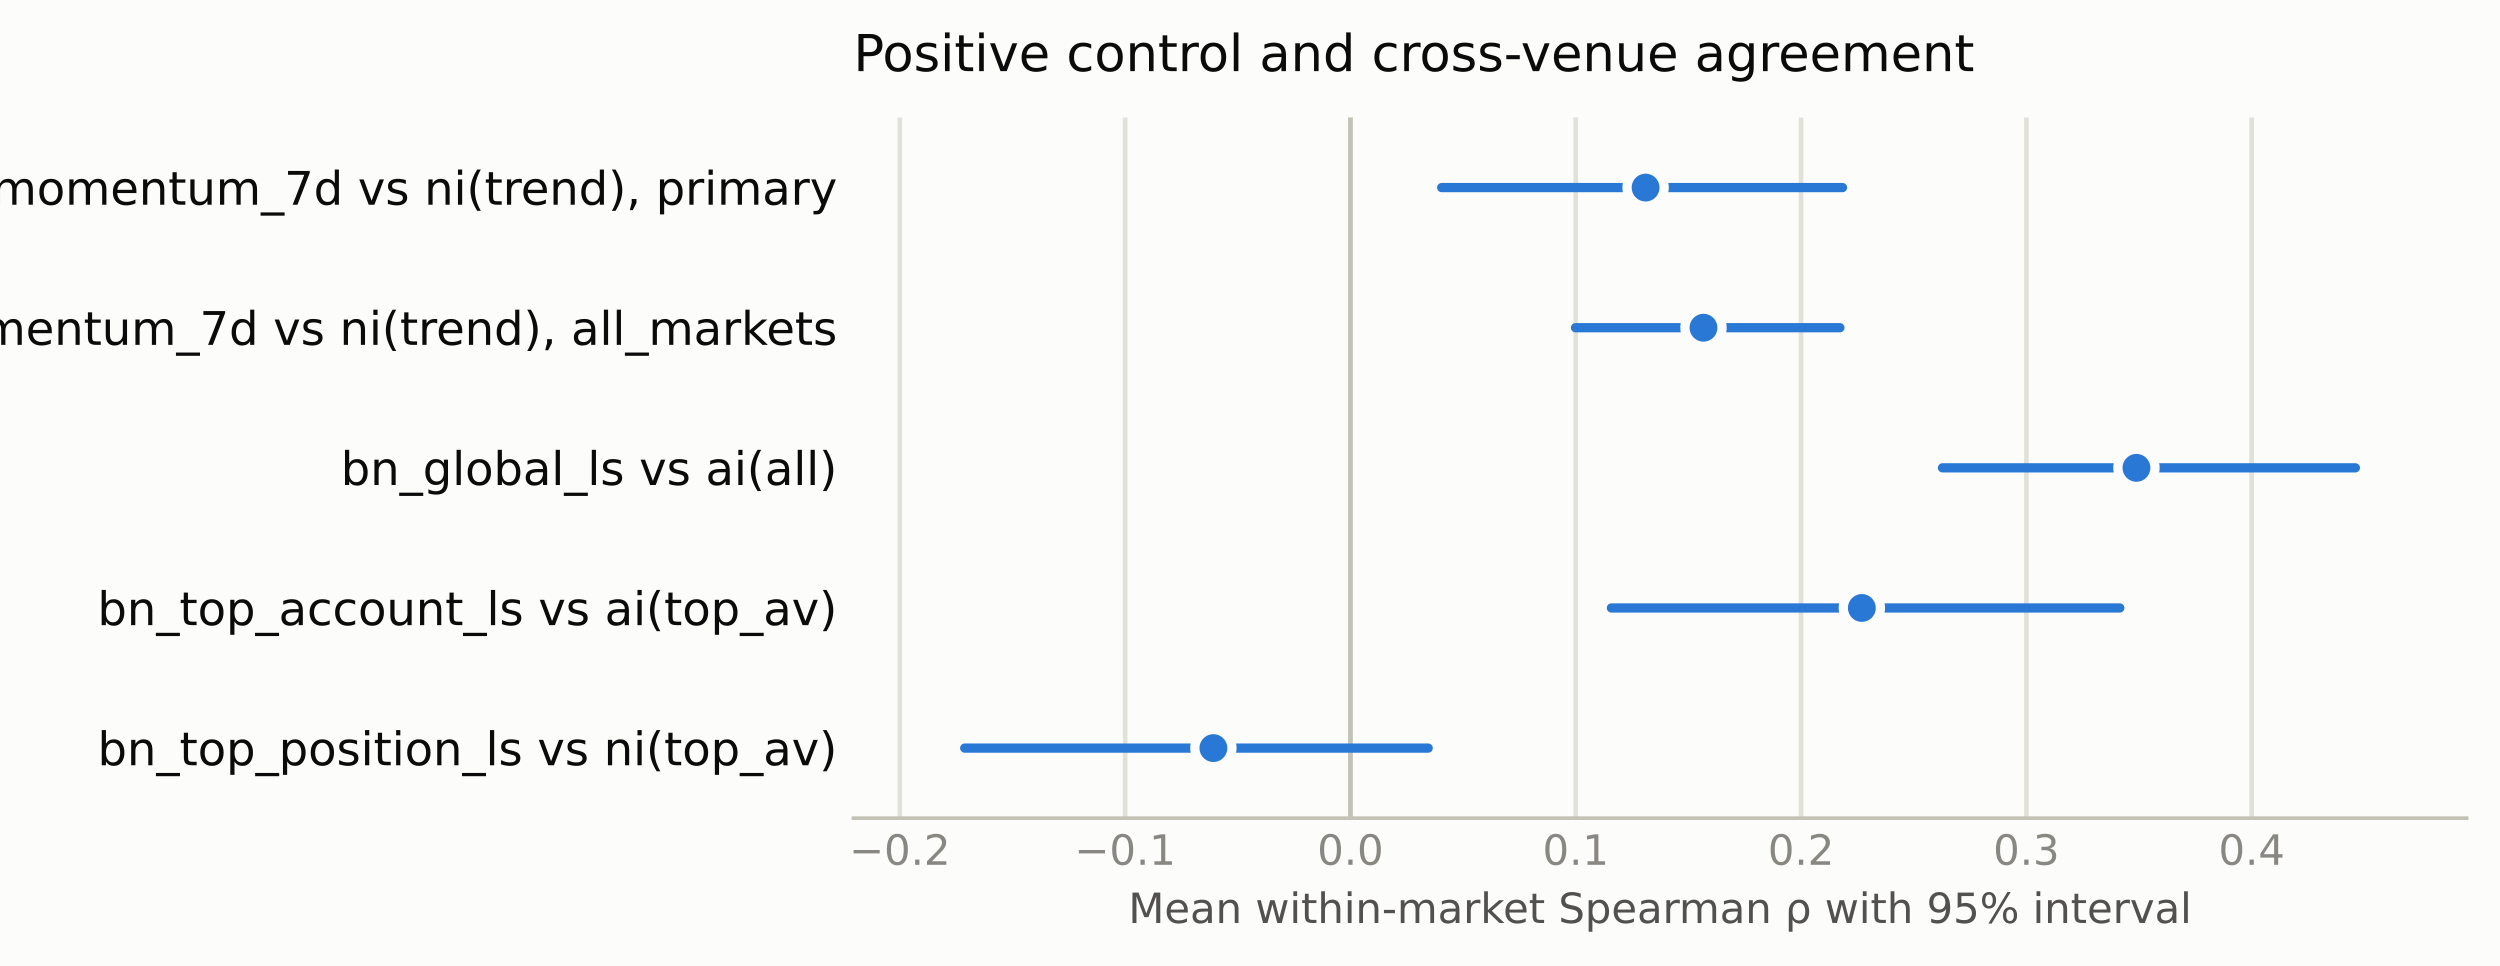
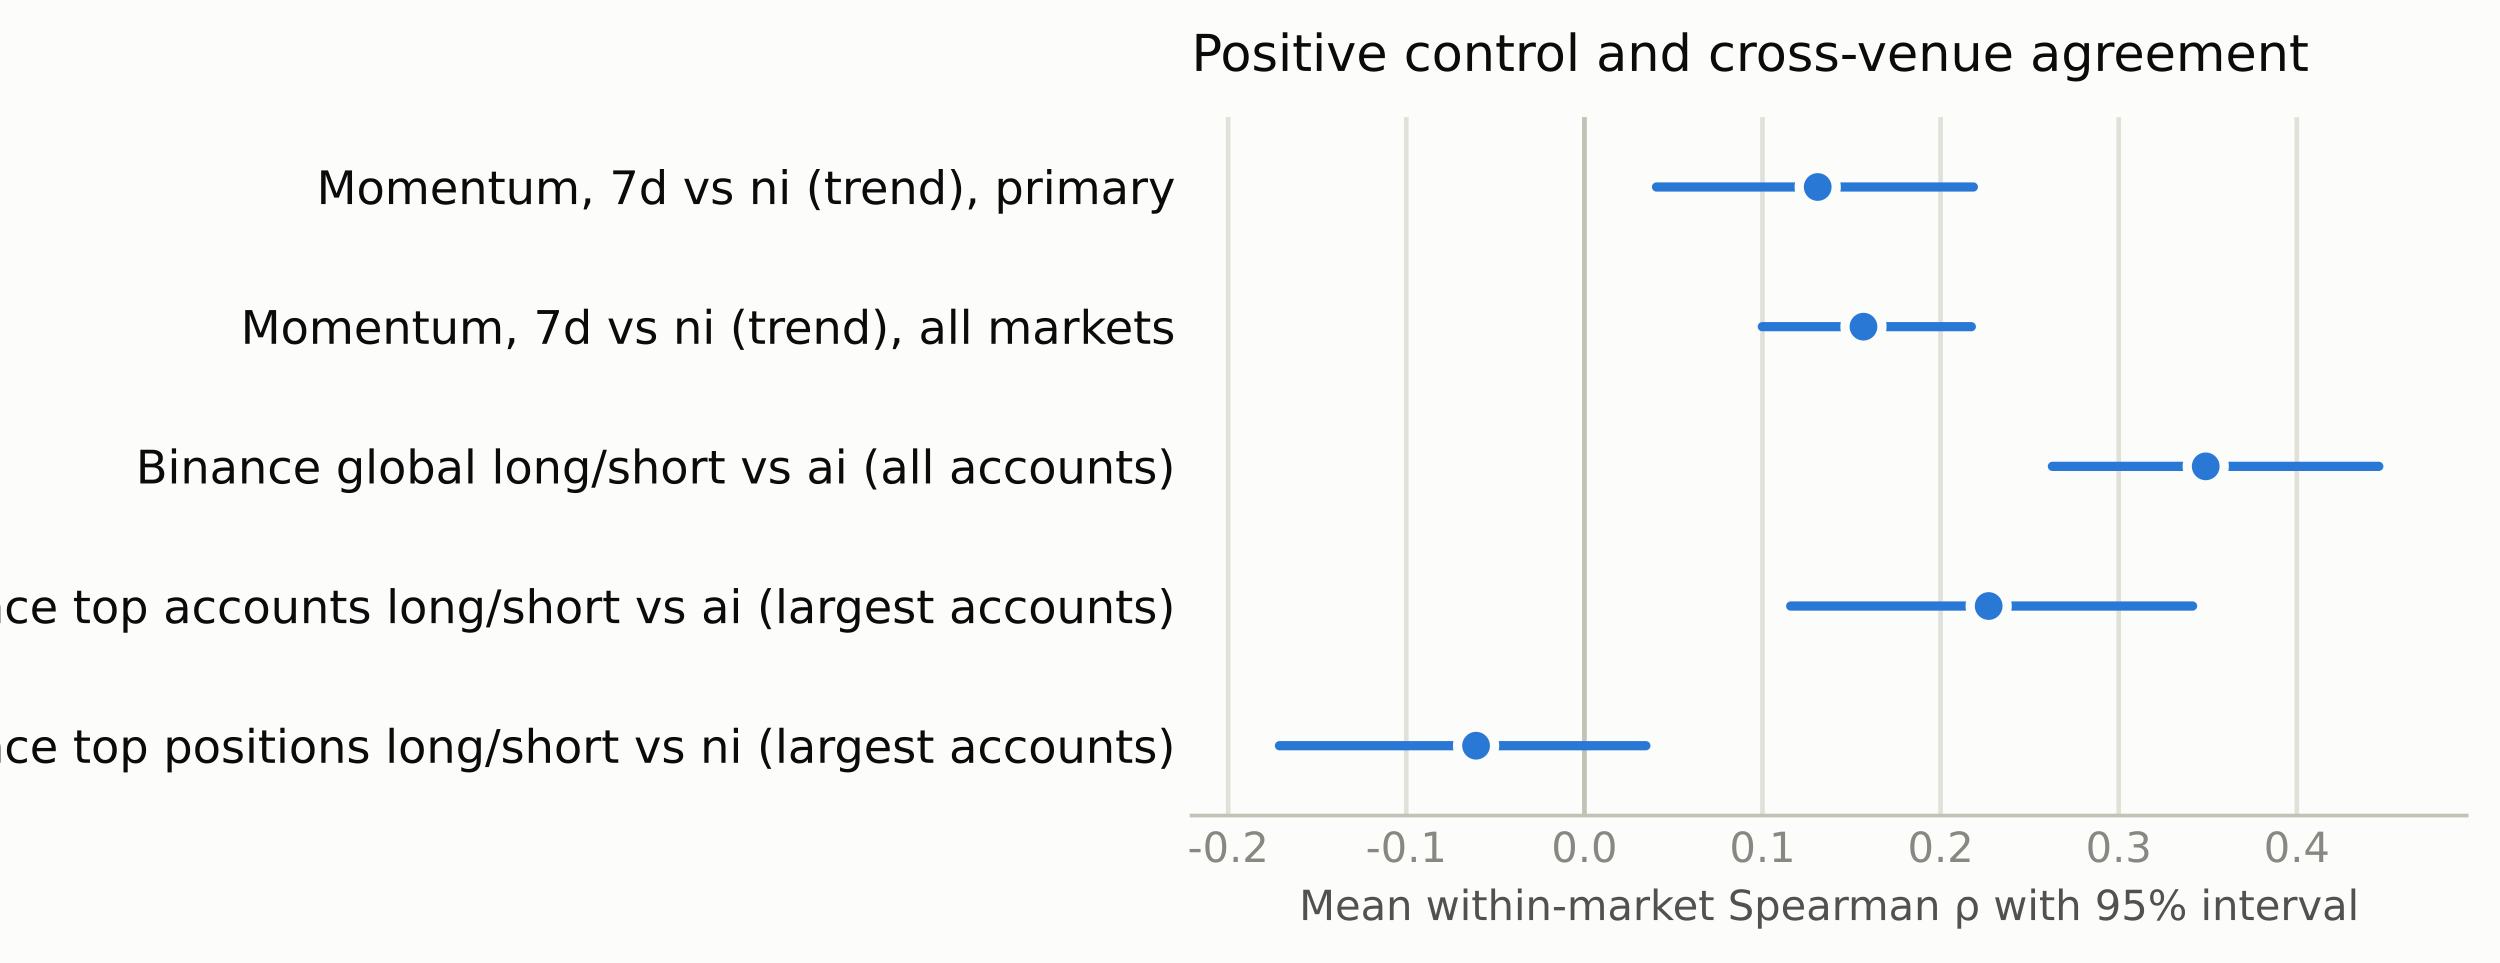
- <svg xmlns="http://www.w3.org/2000/svg" xmlns:xlink="http://www.w3.org/1999/xlink" width="539.101pt" height="208.308pt" viewBox="0 0 539.101 208.308" version="1.1">
+ <svg xmlns="http://www.w3.org/2000/svg" xmlns:xlink="http://www.w3.org/1999/xlink" width="540.827pt" height="208.308pt" viewBox="0 0 540.827 208.308" version="1.1">
  <defs>
    <style type="text/css">*{stroke-linejoin: round; stroke-linecap: butt}</style>
  </defs>
-   <g id="figure_1">
-     <g id="patch_1">
-       <path d="M 0 208.308  L 539.101 208.308  L 539.101 0  L 0 0  z " style="fill: #fcfcfb" />
+   <g id="figure-1">
+     <g id="patch-1">
+       <path d="M 0 208.308  L 540.827 208.308  L 540.827 0  L 0 0  z " style="fill: #fcfcfb" />
    </g>
-     <g id="axes_1">
-       <g id="patch_2">
-         <path d="M 184.041 176.429  L 531.901 176.429  L 531.901 25.343  L 184.041 25.343  z " style="fill: #fcfcfb" />
+     <g id="axes-1">
+       <g id="patch-2">
+         <path d="M 257.767 176.429  L 533.627 176.429  L 533.627 25.343  L 257.767 25.343  z " style="fill: #fcfcfb" />
      </g>
-       <g id="matplotlib.axis_1">
-         <g id="xtick_1">
-           <g id="line2d_1">
-             <path d="M 194.035 176.429  L 194.035 25.343  " clip-path="url(#p8adf891e9b)" style="fill: none; stroke: #e1e0d9; stroke-linecap: square" />
+       <g id="matplotlib.axis-1">
+         <g id="xtick-1">
+           <g id="line2d-1">
+             <path d="M 265.693 176.429  L 265.693 25.343  " clip-path="url(#p0911f5f91f)" style="fill: none; stroke: #e1e0d9; stroke-linecap: square" />
          </g>
-           <g id="line2d_2" />
-           <g id="text_1">
-             <text style="font-size: 9px; font-family: 'Segoe UI', 'Helvetica Neue', 'DejaVu Sans', 'Bitstream Vera Sans', 'Computer Modern Sans Serif', 'Lucida Grande', 'Verdana', 'Geneva', 'Lucid', 'Arial', 'Helvetica', 'Avant Garde', sans-serif; text-anchor: middle; fill: #898781" x="194.035" y="186.481" transform="rotate(-0 194.0351 186.4811)">−0.2</text>
+           <g id="line2d-2" />
+           <g id="text-1">
+             <text style="font-size: 9px; font-family: 'Segoe UI', 'Helvetica Neue', 'DejaVu Sans', 'Bitstream Vera Sans', 'Computer Modern Sans Serif', 'Lucida Grande', 'Verdana', 'Geneva', 'Lucid', 'Arial', 'Helvetica', 'Avant Garde', sans-serif; text-anchor: middle; fill: #898781" x="265.693" y="186.481" transform="rotate(-0 265.693 186.4811)">-0.2</text>
          </g>
        </g>
-         <g id="xtick_2">
-           <g id="line2d_3">
-             <path d="M 242.622 176.429  L 242.622 25.343  " clip-path="url(#p8adf891e9b)" style="fill: none; stroke: #e1e0d9; stroke-linecap: square" />
+         <g id="xtick-2">
+           <g id="line2d-3">
+             <path d="M 304.223 176.429  L 304.223 25.343  " clip-path="url(#p0911f5f91f)" style="fill: none; stroke: #e1e0d9; stroke-linecap: square" />
          </g>
-           <g id="line2d_4" />
-           <g id="text_2">
-             <text style="font-size: 9px; font-family: 'Segoe UI', 'Helvetica Neue', 'DejaVu Sans', 'Bitstream Vera Sans', 'Computer Modern Sans Serif', 'Lucida Grande', 'Verdana', 'Geneva', 'Lucid', 'Arial', 'Helvetica', 'Avant Garde', sans-serif; text-anchor: middle; fill: #898781" x="242.622" y="186.481" transform="rotate(-0 242.6217 186.4811)">−0.1</text>
+           <g id="line2d-4" />
+           <g id="text-2">
+             <text style="font-size: 9px; font-family: 'Segoe UI', 'Helvetica Neue', 'DejaVu Sans', 'Bitstream Vera Sans', 'Computer Modern Sans Serif', 'Lucida Grande', 'Verdana', 'Geneva', 'Lucid', 'Arial', 'Helvetica', 'Avant Garde', sans-serif; text-anchor: middle; fill: #898781" x="304.223" y="186.481" transform="rotate(-0 304.2232 186.4811)">-0.1</text>
          </g>
        </g>
-         <g id="xtick_3">
-           <g id="line2d_5">
-             <path d="M 291.208 176.429  L 291.208 25.343  " clip-path="url(#p8adf891e9b)" style="fill: none; stroke: #e1e0d9; stroke-linecap: square" />
+         <g id="xtick-3">
+           <g id="line2d-5">
+             <path d="M 342.753 176.429  L 342.753 25.343  " clip-path="url(#p0911f5f91f)" style="fill: none; stroke: #e1e0d9; stroke-linecap: square" />
          </g>
-           <g id="line2d_6" />
-           <g id="text_3">
-             <text style="font-size: 9px; font-family: 'Segoe UI', 'Helvetica Neue', 'DejaVu Sans', 'Bitstream Vera Sans', 'Computer Modern Sans Serif', 'Lucida Grande', 'Verdana', 'Geneva', 'Lucid', 'Arial', 'Helvetica', 'Avant Garde', sans-serif; text-anchor: middle; fill: #898781" x="291.208" y="186.481" transform="rotate(-0 291.2083 186.4811)">0.0</text>
+           <g id="line2d-6" />
+           <g id="text-3">
+             <text style="font-size: 9px; font-family: 'Segoe UI', 'Helvetica Neue', 'DejaVu Sans', 'Bitstream Vera Sans', 'Computer Modern Sans Serif', 'Lucida Grande', 'Verdana', 'Geneva', 'Lucid', 'Arial', 'Helvetica', 'Avant Garde', sans-serif; text-anchor: middle; fill: #898781" x="342.753" y="186.481" transform="rotate(-0 342.7533 186.4811)">0.0</text>
          </g>
        </g>
-         <g id="xtick_4">
-           <g id="line2d_7">
-             <path d="M 339.795 176.429  L 339.795 25.343  " clip-path="url(#p8adf891e9b)" style="fill: none; stroke: #e1e0d9; stroke-linecap: square" />
+         <g id="xtick-4">
+           <g id="line2d-7">
+             <path d="M 381.283 176.429  L 381.283 25.343  " clip-path="url(#p0911f5f91f)" style="fill: none; stroke: #e1e0d9; stroke-linecap: square" />
          </g>
-           <g id="line2d_8" />
-           <g id="text_4">
-             <text style="font-size: 9px; font-family: 'Segoe UI', 'Helvetica Neue', 'DejaVu Sans', 'Bitstream Vera Sans', 'Computer Modern Sans Serif', 'Lucida Grande', 'Verdana', 'Geneva', 'Lucid', 'Arial', 'Helvetica', 'Avant Garde', sans-serif; text-anchor: middle; fill: #898781" x="339.795" y="186.481" transform="rotate(-0 339.7949 186.4811)">0.1</text>
+           <g id="line2d-8" />
+           <g id="text-4">
+             <text style="font-size: 9px; font-family: 'Segoe UI', 'Helvetica Neue', 'DejaVu Sans', 'Bitstream Vera Sans', 'Computer Modern Sans Serif', 'Lucida Grande', 'Verdana', 'Geneva', 'Lucid', 'Arial', 'Helvetica', 'Avant Garde', sans-serif; text-anchor: middle; fill: #898781" x="381.283" y="186.481" transform="rotate(-0 381.2834 186.4811)">0.1</text>
          </g>
        </g>
-         <g id="xtick_5">
-           <g id="line2d_9">
-             <path d="M 388.381 176.429  L 388.381 25.343  " clip-path="url(#p8adf891e9b)" style="fill: none; stroke: #e1e0d9; stroke-linecap: square" />
+         <g id="xtick-5">
+           <g id="line2d-9">
+             <path d="M 419.814 176.429  L 419.814 25.343  " clip-path="url(#p0911f5f91f)" style="fill: none; stroke: #e1e0d9; stroke-linecap: square" />
          </g>
-           <g id="line2d_10" />
-           <g id="text_5">
-             <text style="font-size: 9px; font-family: 'Segoe UI', 'Helvetica Neue', 'DejaVu Sans', 'Bitstream Vera Sans', 'Computer Modern Sans Serif', 'Lucida Grande', 'Verdana', 'Geneva', 'Lucid', 'Arial', 'Helvetica', 'Avant Garde', sans-serif; text-anchor: middle; fill: #898781" x="388.381" y="186.481" transform="rotate(-0 388.3815 186.4811)">0.2</text>
+           <g id="line2d-10" />
+           <g id="text-5">
+             <text style="font-size: 9px; font-family: 'Segoe UI', 'Helvetica Neue', 'DejaVu Sans', 'Bitstream Vera Sans', 'Computer Modern Sans Serif', 'Lucida Grande', 'Verdana', 'Geneva', 'Lucid', 'Arial', 'Helvetica', 'Avant Garde', sans-serif; text-anchor: middle; fill: #898781" x="419.814" y="186.481" transform="rotate(-0 419.8136 186.4811)">0.2</text>
          </g>
        </g>
-         <g id="xtick_6">
-           <g id="line2d_11">
-             <path d="M 436.968 176.429  L 436.968 25.343  " clip-path="url(#p8adf891e9b)" style="fill: none; stroke: #e1e0d9; stroke-linecap: square" />
+         <g id="xtick-6">
+           <g id="line2d-11">
+             <path d="M 458.344 176.429  L 458.344 25.343  " clip-path="url(#p0911f5f91f)" style="fill: none; stroke: #e1e0d9; stroke-linecap: square" />
          </g>
-           <g id="line2d_12" />
-           <g id="text_6">
-             <text style="font-size: 9px; font-family: 'Segoe UI', 'Helvetica Neue', 'DejaVu Sans', 'Bitstream Vera Sans', 'Computer Modern Sans Serif', 'Lucida Grande', 'Verdana', 'Geneva', 'Lucid', 'Arial', 'Helvetica', 'Avant Garde', sans-serif; text-anchor: middle; fill: #898781" x="436.968" y="186.481" transform="rotate(-0 436.968 186.4811)">0.3</text>
+           <g id="line2d-12" />
+           <g id="text-6">
+             <text style="font-size: 9px; font-family: 'Segoe UI', 'Helvetica Neue', 'DejaVu Sans', 'Bitstream Vera Sans', 'Computer Modern Sans Serif', 'Lucida Grande', 'Verdana', 'Geneva', 'Lucid', 'Arial', 'Helvetica', 'Avant Garde', sans-serif; text-anchor: middle; fill: #898781" x="458.344" y="186.481" transform="rotate(-0 458.3437 186.4811)">0.3</text>
          </g>
        </g>
-         <g id="xtick_7">
-           <g id="line2d_13">
-             <path d="M 485.555 176.429  L 485.555 25.343  " clip-path="url(#p8adf891e9b)" style="fill: none; stroke: #e1e0d9; stroke-linecap: square" />
+         <g id="xtick-7">
+           <g id="line2d-13">
+             <path d="M 496.874 176.429  L 496.874 25.343  " clip-path="url(#p0911f5f91f)" style="fill: none; stroke: #e1e0d9; stroke-linecap: square" />
          </g>
-           <g id="line2d_14" />
-           <g id="text_7">
-             <text style="font-size: 9px; font-family: 'Segoe UI', 'Helvetica Neue', 'DejaVu Sans', 'Bitstream Vera Sans', 'Computer Modern Sans Serif', 'Lucida Grande', 'Verdana', 'Geneva', 'Lucid', 'Arial', 'Helvetica', 'Avant Garde', sans-serif; text-anchor: middle; fill: #898781" x="485.555" y="186.481" transform="rotate(-0 485.5546 186.4811)">0.4</text>
+           <g id="line2d-14" />
+           <g id="text-7">
+             <text style="font-size: 9px; font-family: 'Segoe UI', 'Helvetica Neue', 'DejaVu Sans', 'Bitstream Vera Sans', 'Computer Modern Sans Serif', 'Lucida Grande', 'Verdana', 'Geneva', 'Lucid', 'Arial', 'Helvetica', 'Avant Garde', sans-serif; text-anchor: middle; fill: #898781" x="496.874" y="186.481" transform="rotate(-0 496.8739 186.4811)">0.4</text>
          </g>
        </g>
-         <g id="text_8">
-           <text style="font-size: 9px; font-family: 'Segoe UI', 'Helvetica Neue', 'DejaVu Sans', 'Bitstream Vera Sans', 'Computer Modern Sans Serif', 'Lucida Grande', 'Verdana', 'Geneva', 'Lucid', 'Arial', 'Helvetica', 'Avant Garde', sans-serif; text-anchor: middle; fill: #52514e" x="357.971" y="199.038" transform="rotate(-0 357.9706 199.0379)">Mean within-market Spearman ρ with 95% interval</text>
+         <g id="text-8">
+           <text style="font-size: 9px; font-family: 'Segoe UI', 'Helvetica Neue', 'DejaVu Sans', 'Bitstream Vera Sans', 'Computer Modern Sans Serif', 'Lucida Grande', 'Verdana', 'Geneva', 'Lucid', 'Arial', 'Helvetica', 'Avant Garde', sans-serif; text-anchor: middle; fill: #52514e" x="395.697" y="199.038" transform="rotate(-0 395.6972 199.0379)">Mean within-market Spearman ρ with 95% interval</text>
        </g>
      </g>
-       <g id="matplotlib.axis_2">
-         <g id="ytick_1">
-           <g id="line2d_15" />
-           <g id="text_9">
-             <text style="font-size: 10px; font-family: 'Segoe UI', 'Helvetica Neue', 'DejaVu Sans', 'Bitstream Vera Sans', 'Computer Modern Sans Serif', 'Lucida Grande', 'Verdana', 'Geneva', 'Lucid', 'Arial', 'Helvetica', 'Avant Garde', sans-serif; text-anchor: end; fill: #0b0b0b" x="180.541" y="44.154" transform="rotate(-0 180.5406 44.15354)">momentum_7d vs ni(trend), primary</text>
+       <g id="matplotlib.axis-2">
+         <g id="ytick-1">
+           <g id="line2d-15" />
+           <g id="text-9">
+             <text style="font-size: 10px; font-family: 'Segoe UI', 'Helvetica Neue', 'DejaVu Sans', 'Bitstream Vera Sans', 'Computer Modern Sans Serif', 'Lucida Grande', 'Verdana', 'Geneva', 'Lucid', 'Arial', 'Helvetica', 'Avant Garde', sans-serif; text-anchor: end; fill: #0b0b0b" x="254.267" y="44.154" transform="rotate(-0 254.2672 44.15354)">Momentum, 7d vs ni (trend), primary</text>
          </g>
        </g>
-         <g id="ytick_2">
-           <g id="line2d_16" />
-           <g id="text_10">
-             <text style="font-size: 10px; font-family: 'Segoe UI', 'Helvetica Neue', 'DejaVu Sans', 'Bitstream Vera Sans', 'Computer Modern Sans Serif', 'Lucida Grande', 'Verdana', 'Geneva', 'Lucid', 'Arial', 'Helvetica', 'Avant Garde', sans-serif; text-anchor: end; fill: #0b0b0b" x="180.541" y="74.371" transform="rotate(-0 180.5406 74.37062)">momentum_7d vs ni(trend), all_markets</text>
+         <g id="ytick-2">
+           <g id="line2d-16" />
+           <g id="text-10">
+             <text style="font-size: 10px; font-family: 'Segoe UI', 'Helvetica Neue', 'DejaVu Sans', 'Bitstream Vera Sans', 'Computer Modern Sans Serif', 'Lucida Grande', 'Verdana', 'Geneva', 'Lucid', 'Arial', 'Helvetica', 'Avant Garde', sans-serif; text-anchor: end; fill: #0b0b0b" x="254.267" y="74.371" transform="rotate(-0 254.2672 74.37062)">Momentum, 7d vs ni (trend), all markets</text>
          </g>
        </g>
-         <g id="ytick_3">
-           <g id="line2d_17" />
-           <g id="text_11">
-             <text style="font-size: 10px; font-family: 'Segoe UI', 'Helvetica Neue', 'DejaVu Sans', 'Bitstream Vera Sans', 'Computer Modern Sans Serif', 'Lucida Grande', 'Verdana', 'Geneva', 'Lucid', 'Arial', 'Helvetica', 'Avant Garde', sans-serif; text-anchor: end; fill: #0b0b0b" x="180.541" y="104.588" transform="rotate(-0 180.5406 104.5877)">bn_global_ls vs ai(all)</text>
+         <g id="ytick-3">
+           <g id="line2d-17" />
+           <g id="text-11">
+             <text style="font-size: 10px; font-family: 'Segoe UI', 'Helvetica Neue', 'DejaVu Sans', 'Bitstream Vera Sans', 'Computer Modern Sans Serif', 'Lucida Grande', 'Verdana', 'Geneva', 'Lucid', 'Arial', 'Helvetica', 'Avant Garde', sans-serif; text-anchor: end; fill: #0b0b0b" x="254.267" y="104.588" transform="rotate(-0 254.2672 104.5877)">Binance global long/short vs ai (all accounts)</text>
          </g>
        </g>
-         <g id="ytick_4">
-           <g id="line2d_18" />
-           <g id="text_12">
-             <text style="font-size: 10px; font-family: 'Segoe UI', 'Helvetica Neue', 'DejaVu Sans', 'Bitstream Vera Sans', 'Computer Modern Sans Serif', 'Lucida Grande', 'Verdana', 'Geneva', 'Lucid', 'Arial', 'Helvetica', 'Avant Garde', sans-serif; text-anchor: end; fill: #0b0b0b" x="180.541" y="134.805" transform="rotate(-0 180.5406 134.8048)">bn_top_account_ls vs ai(top_av)</text>
+         <g id="ytick-4">
+           <g id="line2d-18" />
+           <g id="text-12">
+             <text style="font-size: 10px; font-family: 'Segoe UI', 'Helvetica Neue', 'DejaVu Sans', 'Bitstream Vera Sans', 'Computer Modern Sans Serif', 'Lucida Grande', 'Verdana', 'Geneva', 'Lucid', 'Arial', 'Helvetica', 'Avant Garde', sans-serif; text-anchor: end; fill: #0b0b0b" x="254.267" y="134.805" transform="rotate(-0 254.2672 134.8048)">Binance top accounts long/short vs ai (largest accounts)</text>
          </g>
        </g>
-         <g id="ytick_5">
-           <g id="line2d_19" />
-           <g id="text_13">
-             <text style="font-size: 10px; font-family: 'Segoe UI', 'Helvetica Neue', 'DejaVu Sans', 'Bitstream Vera Sans', 'Computer Modern Sans Serif', 'Lucida Grande', 'Verdana', 'Geneva', 'Lucid', 'Arial', 'Helvetica', 'Avant Garde', sans-serif; text-anchor: end; fill: #0b0b0b" x="180.541" y="165.022" transform="rotate(-0 180.5406 165.0219)">bn_top_position_ls vs ni(top_av)</text>
+         <g id="ytick-5">
+           <g id="line2d-19" />
+           <g id="text-13">
+             <text style="font-size: 10px; font-family: 'Segoe UI', 'Helvetica Neue', 'DejaVu Sans', 'Bitstream Vera Sans', 'Computer Modern Sans Serif', 'Lucida Grande', 'Verdana', 'Geneva', 'Lucid', 'Arial', 'Helvetica', 'Avant Garde', sans-serif; text-anchor: end; fill: #0b0b0b" x="254.267" y="165.022" transform="rotate(-0 254.2672 165.0219)">Binance top positions long/short vs ni (largest accounts)</text>
          </g>
        </g>
      </g>
-       <g id="line2d_20">
-         <path d="M 291.208 176.429  L 291.208 25.343  " clip-path="url(#p8adf891e9b)" style="fill: none; stroke: #c3c2b7; stroke-linecap: square" />
+       <g id="line2d-20">
+         <path d="M 342.753 176.429  L 342.753 25.343  " clip-path="url(#p0911f5f91f)" style="fill: none; stroke: #c3c2b7; stroke-linecap: square" />
      </g>
-       <g id="line2d_21">
-         <path d="M 310.883 40.452  L 397.311 40.452  " clip-path="url(#p8adf891e9b)" style="fill: none; stroke: #2a78d6; stroke-width: 2; stroke-linecap: round" />
+       <g id="line2d-21">
+         <path d="M 358.355 40.452  L 426.895 40.452  " clip-path="url(#p0911f5f91f)" style="fill: none; stroke: #2a78d6; stroke-width: 2; stroke-linecap: round" />
      </g>
-       <g id="line2d_22">
-         <path d="M 339.743 70.669  L 396.757 70.669  " clip-path="url(#p8adf891e9b)" style="fill: none; stroke: #2a78d6; stroke-width: 2; stroke-linecap: round" />
+       <g id="line2d-22">
+         <path d="M 381.242 70.669  L 426.455 70.669  " clip-path="url(#p0911f5f91f)" style="fill: none; stroke: #2a78d6; stroke-width: 2; stroke-linecap: round" />
      </g>
-       <g id="line2d_23">
-         <path d="M 418.88 100.886  L 507.91 100.886  " clip-path="url(#p8adf891e9b)" style="fill: none; stroke: #2a78d6; stroke-width: 2; stroke-linecap: round" />
+       <g id="line2d-23">
+         <path d="M 444 100.886  L 514.602 100.886  " clip-path="url(#p0911f5f91f)" style="fill: none; stroke: #2a78d6; stroke-width: 2; stroke-linecap: round" />
      </g>
-       <g id="line2d_24">
-         <path d="M 347.485 131.103  L 457.114 131.103  " clip-path="url(#p8adf891e9b)" style="fill: none; stroke: #2a78d6; stroke-width: 2; stroke-linecap: round" />
+       <g id="line2d-24">
+         <path d="M 387.382 131.103  L 474.32 131.103  " clip-path="url(#p0911f5f91f)" style="fill: none; stroke: #2a78d6; stroke-width: 2; stroke-linecap: round" />
      </g>
-       <g id="line2d_25">
-         <path d="M 208.031 161.32  L 307.969 161.32  " clip-path="url(#p8adf891e9b)" style="fill: none; stroke: #2a78d6; stroke-width: 2; stroke-linecap: round" />
+       <g id="line2d-25">
+         <path d="M 276.792 161.32  L 356.045 161.32  " clip-path="url(#p0911f5f91f)" style="fill: none; stroke: #2a78d6; stroke-width: 2; stroke-linecap: round" />
      </g>
-       <g id="patch_3">
-         <path d="M 184.041 176.429  L 531.901 176.429  " style="fill: none; stroke: #c3c2b7; stroke-width: 0.8; stroke-linejoin: miter; stroke-linecap: square" />
+       <g id="patch-3">
+         <path d="M 257.767 176.429  L 533.627 176.429  " style="fill: none; stroke: #c3c2b7; stroke-width: 0.8; stroke-linejoin: miter; stroke-linecap: square" />
      </g>
-       <g id="line2d_26">
+       <g id="line2d-26">
        <defs>
          <path id="m953d324944" d="M 0 4  C 1.061 4 2.078 3.579 2.828 2.828  C 3.579 2.078 4 1.061 4 0  C 4 -1.061 3.579 -2.078 2.828 -2.828  C 2.078 -3.579 1.061 -4 0 -4  C -1.061 -4 -2.078 -3.579 -2.828 -2.828  C -3.579 -2.078 -4 -1.061 -4 0  C -4 1.061 -3.579 2.078 -2.828 2.828  C -2.078 3.579 -1.061 4 0 4  z " style="stroke: #fcfcfb; stroke-width: 2" />
        </defs>
-         <g clip-path="url(#p8adf891e9b)">
-           <use xlink:href="#m953d324944" x="354.857" y="40.452" style="fill: #2a78d6; stroke: #fcfcfb; stroke-width: 2" />
+         <g clip-path="url(#p0911f5f91f)">
+           <use xlink:href="#m953d324944" x="393.228" y="40.452" style="fill: #2a78d6; stroke: #fcfcfb; stroke-width: 2" />
        </g>
      </g>
-       <g id="line2d_27">
-         <g clip-path="url(#p8adf891e9b)">
-           <use xlink:href="#m953d324944" x="367.34" y="70.669" style="fill: #2a78d6; stroke: #fcfcfb; stroke-width: 2" />
+       <g id="line2d-27">
+         <g clip-path="url(#p0911f5f91f)">
+           <use xlink:href="#m953d324944" x="403.127" y="70.669" style="fill: #2a78d6; stroke: #fcfcfb; stroke-width: 2" />
        </g>
      </g>
-       <g id="line2d_28">
-         <g clip-path="url(#p8adf891e9b)">
-           <use xlink:href="#m953d324944" x="460.705" y="100.886" style="fill: #2a78d6; stroke: #fcfcfb; stroke-width: 2" />
+       <g id="line2d-28">
+         <g clip-path="url(#p0911f5f91f)">
+           <use xlink:href="#m953d324944" x="477.168" y="100.886" style="fill: #2a78d6; stroke: #fcfcfb; stroke-width: 2" />
        </g>
      </g>
-       <g id="line2d_29">
-         <g clip-path="url(#p8adf891e9b)">
-           <use xlink:href="#m953d324944" x="401.493" y="131.103" style="fill: #2a78d6; stroke: #fcfcfb; stroke-width: 2" />
+       <g id="line2d-29">
+         <g clip-path="url(#p0911f5f91f)">
+           <use xlink:href="#m953d324944" x="430.211" y="131.103" style="fill: #2a78d6; stroke: #fcfcfb; stroke-width: 2" />
        </g>
      </g>
-       <g id="line2d_30">
-         <g clip-path="url(#p8adf891e9b)">
-           <use xlink:href="#m953d324944" x="261.657" y="161.32" style="fill: #2a78d6; stroke: #fcfcfb; stroke-width: 2" />
+       <g id="line2d-30">
+         <g clip-path="url(#p0911f5f91f)">
+           <use xlink:href="#m953d324944" x="319.319" y="161.32" style="fill: #2a78d6; stroke: #fcfcfb; stroke-width: 2" />
        </g>
      </g>
-       <g id="text_14">
-         <text style="font-size: 11px; font-family: 'Segoe UI', 'Helvetica Neue', 'DejaVu Sans', 'Bitstream Vera Sans', 'Computer Modern Sans Serif', 'Lucida Grande', 'Verdana', 'Geneva', 'Lucid', 'Arial', 'Helvetica', 'Avant Garde', sans-serif; text-anchor: start; fill: #0b0b0b" x="184.041" y="15.343" transform="rotate(-0 184.0406 15.34344)">Positive control and cross-venue agreement</text>
+       <g id="text-14">
+         <text style="font-size: 11px; font-family: 'Segoe UI', 'Helvetica Neue', 'DejaVu Sans', 'Bitstream Vera Sans', 'Computer Modern Sans Serif', 'Lucida Grande', 'Verdana', 'Geneva', 'Lucid', 'Arial', 'Helvetica', 'Avant Garde', sans-serif; text-anchor: start; fill: #0b0b0b" x="257.767" y="15.343" transform="rotate(-0 257.7672 15.34344)">Positive control and cross-venue agreement</text>
      </g>
    </g>
  </g>
  <defs>
-     <clipPath id="p8adf891e9b">
-       <rect x="184.041" y="25.343" width="347.86" height="151.085" />
+     <clipPath id="p0911f5f91f">
+       <rect x="257.767" y="25.343" width="275.86" height="151.085" />
    </clipPath>
  </defs>
</svg>
